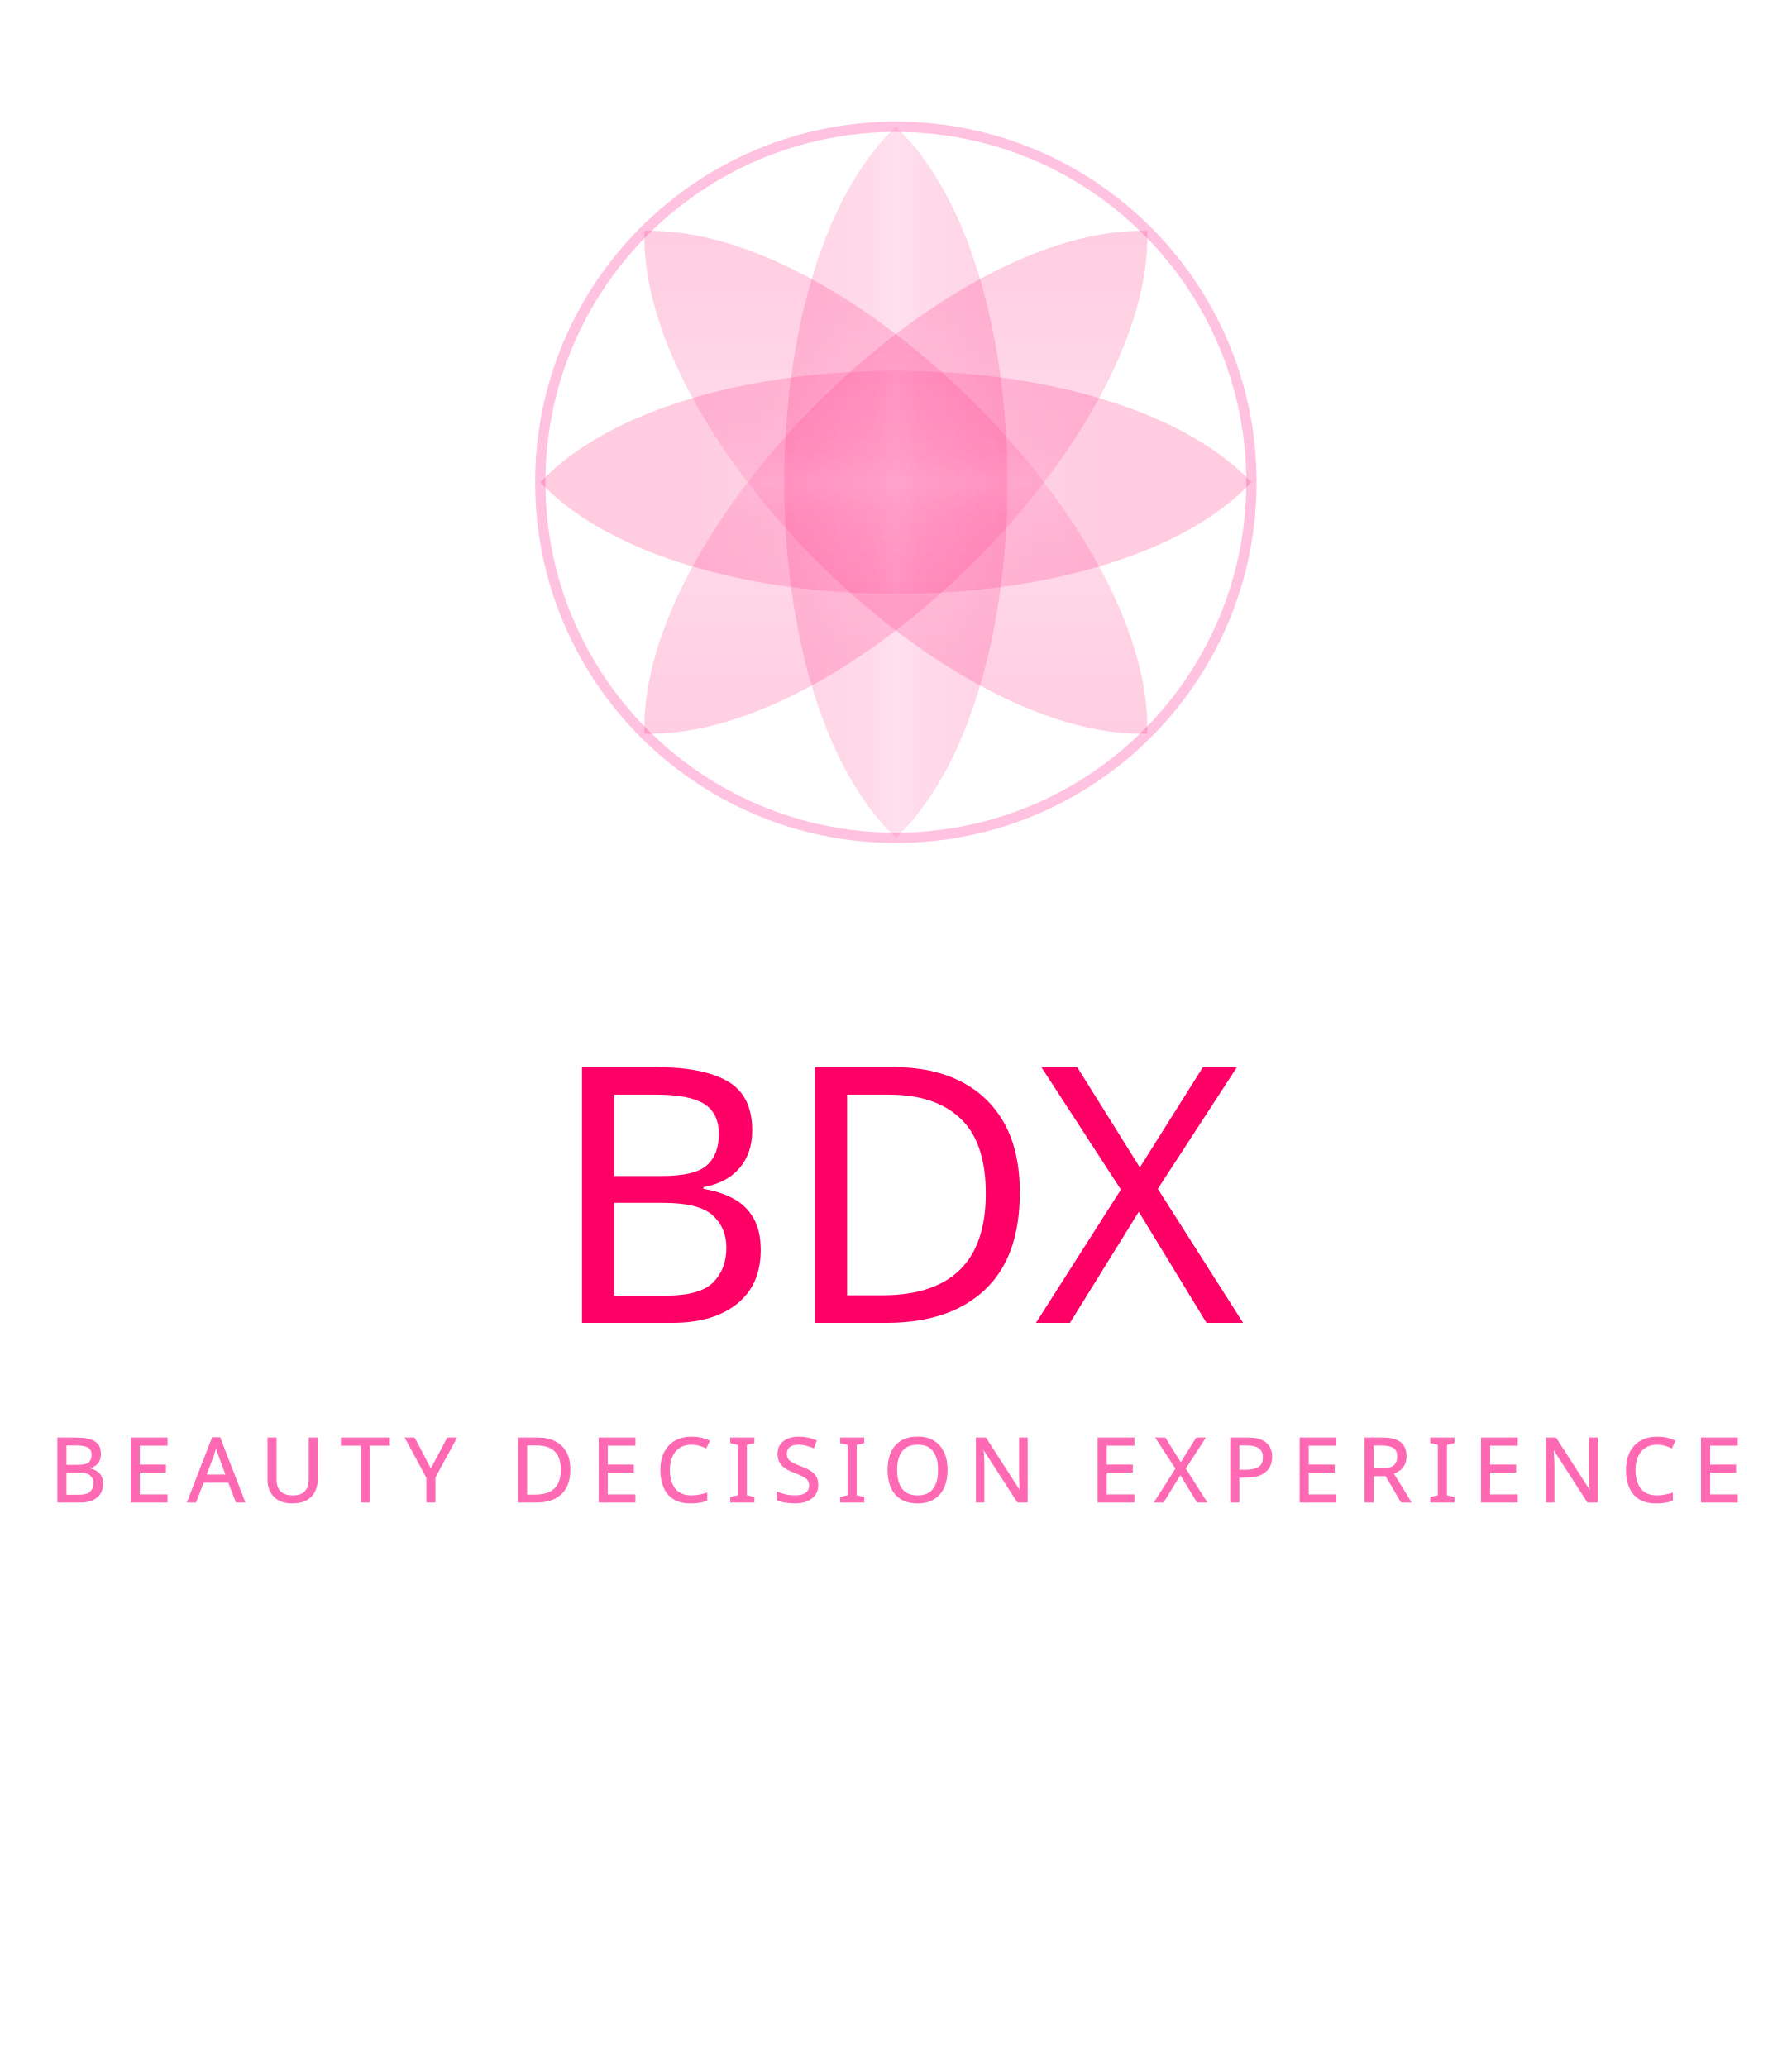
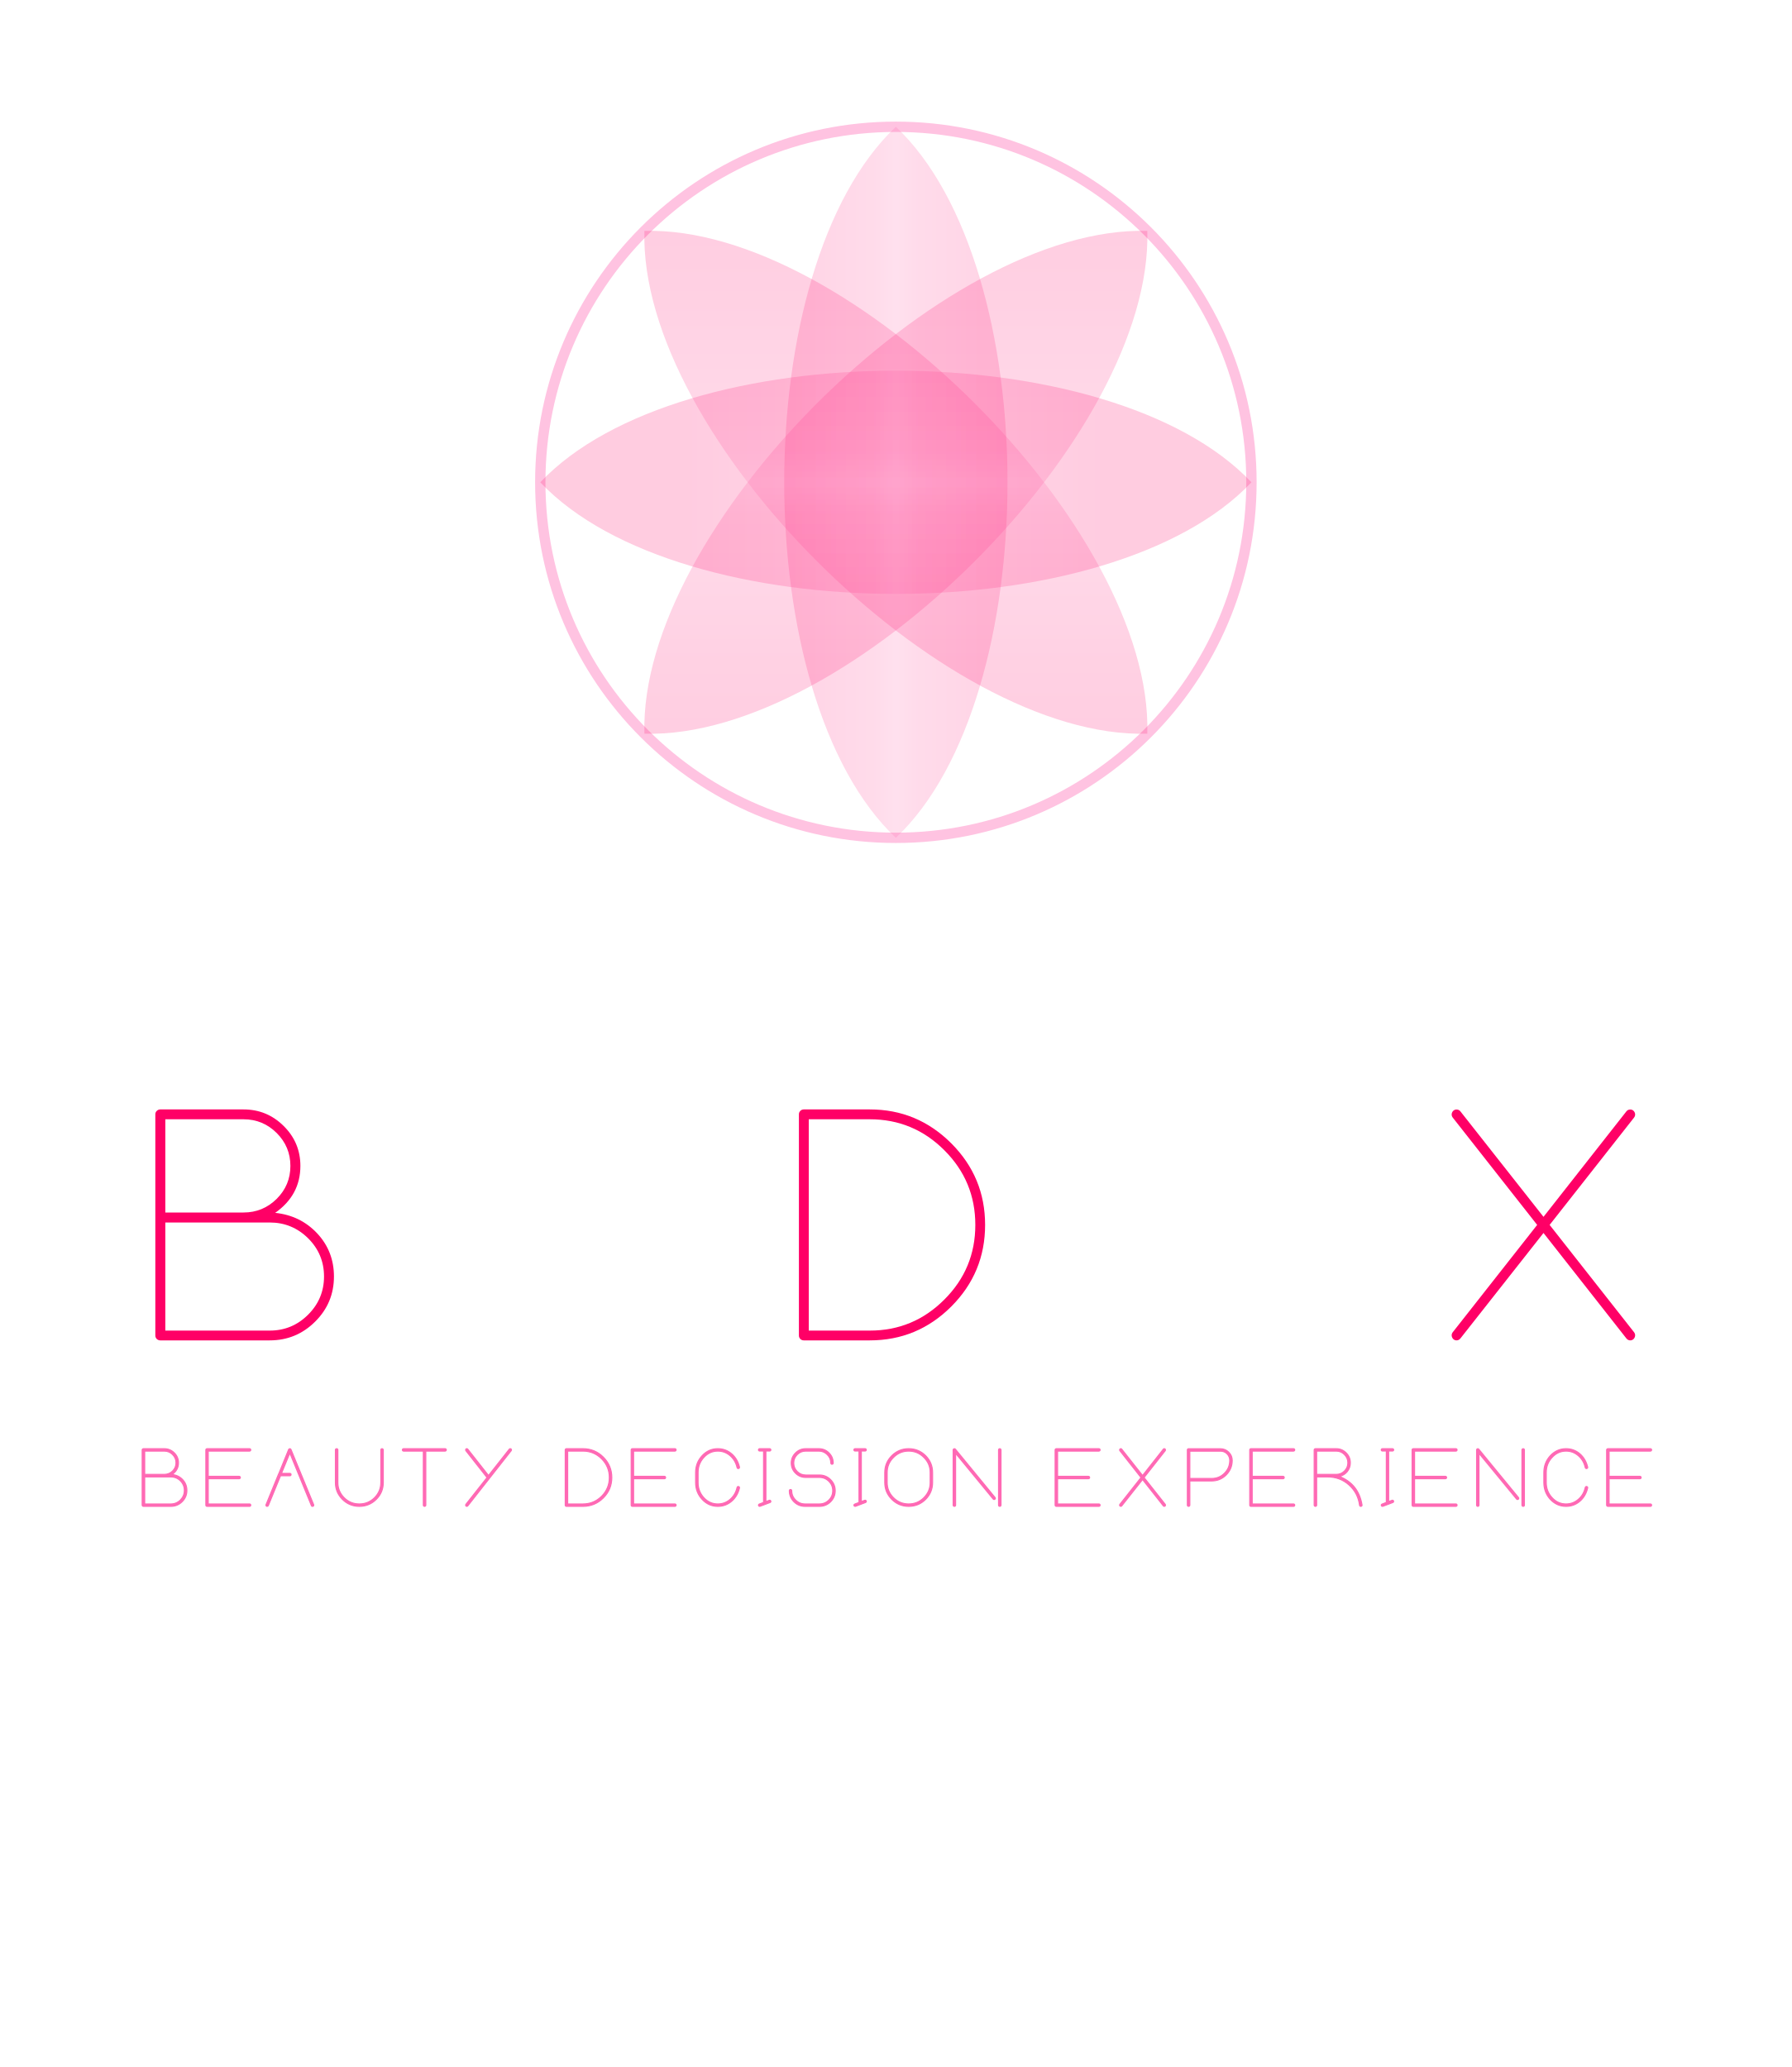
<svg xmlns="http://www.w3.org/2000/svg" viewBox="0 0 260 300">
  <defs>
    <linearGradient id="g0" gradientUnits="userSpaceOnUse" x1="50" y1="100" x2="150" y2="100">
      <stop offset="0%" stop-color="#FF0066" />
      <stop offset="20%" stop-color="#FF1A75" />
      <stop offset="45%" stop-color="#FF4D99" />
      <stop offset="50%" stop-color="#FF66AA" />
      <stop offset="55%" stop-color="#FF4D99" />
      <stop offset="80%" stop-color="#FF1A75" />
      <stop offset="100%" stop-color="#FF0066" />
    </linearGradient>
    <linearGradient id="g45" gradientUnits="userSpaceOnUse" x1="50" y1="50" x2="150" y2="150">
      <stop offset="0%" stop-color="#FF0066" />
      <stop offset="20%" stop-color="#FF1A75" />
      <stop offset="45%" stop-color="#FF4D99" />
      <stop offset="50%" stop-color="#FF66AA" />
      <stop offset="55%" stop-color="#FF4D99" />
      <stop offset="80%" stop-color="#FF1A75" />
      <stop offset="100%" stop-color="#FF0066" />
    </linearGradient>
    <linearGradient id="g90" gradientUnits="userSpaceOnUse" x1="100" y1="50" x2="100" y2="150">
      <stop offset="0%" stop-color="#FF0066" />
      <stop offset="20%" stop-color="#FF1A75" />
      <stop offset="45%" stop-color="#FF4D99" />
      <stop offset="50%" stop-color="#FF66AA" />
      <stop offset="55%" stop-color="#FF4D99" />
      <stop offset="80%" stop-color="#FF1A75" />
      <stop offset="100%" stop-color="#FF0066" />
    </linearGradient>
    <linearGradient id="g135" gradientUnits="userSpaceOnUse" x1="150" y1="50" x2="50" y2="150">
      <stop offset="0%" stop-color="#FF0066" />
      <stop offset="20%" stop-color="#FF1A75" />
      <stop offset="45%" stop-color="#FF4D99" />
      <stop offset="50%" stop-color="#FF66AA" />
      <stop offset="55%" stop-color="#FF4D99" />
      <stop offset="80%" stop-color="#FF1A75" />
      <stop offset="100%" stop-color="#FF0066" />
    </linearGradient>
  </defs>
  <svg x="70" y="10" width="120" height="120" viewBox="0 0 200 200">
    <circle cx="100" cy="100" r="86" fill="none" stroke="#FF69B4" stroke-width="2.5" stroke-opacity="0.4" />
    <path d="M 100,14 C 136,48 136,152 100,186 C 64,152 64,48 100,14 Z" fill="url(#g0)" fill-opacity="0.2" />
    <path d="M 100,14 C 136,48 136,152 100,186 C 64,152 64,48 100,14 Z" transform="rotate(45, 100, 100)" fill="url(#g45)" fill-opacity="0.2" />
    <path d="M 100,14 C 136,48 136,152 100,186 C 64,152 64,48 100,14 Z" transform="rotate(90, 100, 100)" fill="url(#g90)" fill-opacity="0.2" />
    <path d="M 100,14 C 136,48 136,152 100,186 C 64,152 64,48 100,14 Z" transform="rotate(135, 100, 100)" fill="url(#g135)" fill-opacity="0.2" />
  </svg>
-   <text x="130" y="192" text-anchor="middle" font-family="'116angmuburi', sans-serif" font-size="52" fill="#FF0066" textLength="220" lengthAdjust="spacing">BDX</text>
-   <text x="130" y="218" text-anchor="middle" font-family="'116angmuburi', sans-serif" font-size="13" fill="#FF69B4" letter-spacing="2.2" textLength="220" lengthAdjust="spacing" stroke="#FF69B4" stroke-width="0.15">BEAUTY DECISION EXPERIENCE</text>
+   <path d="M39.93 176.03Q43.59 176.41 46.03 179.01Q48.46 181.62 48.46 185.27Q48.46 189.11 45.73 191.82Q43.0 194.54 39.14 194.54H23.25Q22.97 194.54 22.75 194.34Q22.54 194.13 22.54 193.83V176.71V161.73Q22.54 161.43 22.75 161.23Q22.97 161.02 23.25 161.02H35.34Q38.74 161.02 41.16 163.42Q43.59 165.82 43.59 169.22Q43.59 173.46 39.93 176.03ZM23.99 162.45V175.98H35.34Q38.15 175.98 40.15 174.0Q42.14 172.02 42.14 169.22Q42.14 166.43 40.15 164.44Q38.15 162.45 35.34 162.45ZM39.14 193.12Q42.39 193.12 44.71 190.81Q47.02 188.5 47.02 185.27Q47.02 182.02 44.71 179.72Q42.39 177.43 39.14 177.43H35.34H23.99V193.12Z" fill="#FF0066" />
+   <path d="M126.22 161.02Q133.12 161.02 138.04 165.94Q142.95 170.85 142.95 177.78Q142.95 184.71 138.04 189.63Q133.12 194.54 126.22 194.54H116.64Q116.34 194.54 116.14 194.34Q115.93 194.13 115.93 193.83V161.73Q115.93 161.43 116.14 161.23Q116.34 161.02 116.64 161.02ZM126.22 193.12Q132.54 193.12 137.03 188.62Q141.53 184.13 141.53 177.78Q141.53 171.43 137.03 166.94Q132.54 162.45 126.22 162.45H117.36V193.12Z" fill="#FF0066" />
+   <path d="M237.0 161.18Q237.23 161.38 237.27 161.66Q237.31 161.94 237.13 162.19L224.87 177.78L237.13 193.37Q237.31 193.62 237.27 193.9Q237.23 194.18 237.0 194.39Q236.8 194.54 236.57 194.54Q236.24 194.54 236.01 194.26L223.98 178.95L211.92 194.26Q211.69 194.54 211.36 194.54Q211.13 194.54 210.93 194.39Q210.7 194.18 210.66 193.9Q210.62 193.62 210.8 193.37L223.06 177.78L210.8 162.19Q210.62 161.94 210.66 161.66Q210.7 161.38 210.93 161.18Q211.16 161.0 211.45 161.04Q211.74 161.07 211.92 161.3L223.98 176.61L236.01 161.3Q236.19 161.07 236.48 161.04Q236.78 161.0 237.0 161.18Z" fill="#FF0066" />
+   <path d="M24.98 214.01Q25.9 214.1 26.51 214.75Q27.12 215.4 27.12 216.32Q27.12 217.28 26.43 217.96Q25.75 218.63 24.79 218.63H20.81Q20.74 218.63 20.69 218.58Q20.63 218.53 20.63 218.46V214.18V210.43Q20.63 210.36 20.69 210.31Q20.74 210.26 20.81 210.26H23.83Q24.68 210.26 25.29 210.86Q25.9 211.46 25.9 212.31Q25.9 213.37 24.98 214.01ZM21.0 210.61V213.99H23.83Q24.54 213.99 25.04 213.5Q25.54 213.0 25.54 212.31Q25.54 211.61 25.04 211.11Q24.54 210.61 23.83 210.61ZM24.79 218.28Q25.6 218.28 26.18 217.7Q26.75 217.12 26.75 216.32Q26.75 215.51 26.18 214.93Q25.6 214.36 24.79 214.36H23.83H21.0V218.28Z" fill="#FF69B4" stroke="#FF69B4" stroke-width="0.15" />
+   <path d="M36.22 210.61H30.22V214.27H34.7Q34.77 214.27 34.83 214.32Q34.88 214.37 34.88 214.45Q34.88 214.52 34.83 214.57Q34.77 214.62 34.7 214.62H30.22V218.28H36.22Q36.29 218.28 36.34 218.33Q36.39 218.38 36.39 218.46Q36.39 218.53 36.34 218.58Q36.29 218.63 36.22 218.63H30.05Q29.97 218.63 29.92 218.58Q29.87 218.53 29.87 218.46V210.43Q29.87 210.36 29.92 210.31Q29.97 210.26 30.05 210.26H36.22Q36.29 210.26 36.34 210.31Q36.39 210.36 36.39 210.43Q36.39 210.51 36.34 210.56Q36.29 210.61 36.22 210.61Z" fill="#FF69B4" stroke="#FF69B4" stroke-width="0.15" />
+   <path d="M42.22 210.36 45.52 218.39Q45.54 218.46 45.52 218.52Q45.49 218.59 45.42 218.62Q45.35 218.65 45.28 218.62Q45.22 218.59 45.19 218.53L42.06 210.9L40.85 213.84H42.07Q42.14 213.84 42.19 213.89Q42.24 213.94 42.24 214.01Q42.24 214.09 42.19 214.14Q42.14 214.19 42.07 214.19H40.71L38.93 218.53Q38.87 218.63 38.76 218.63Q38.73 218.63 38.7 218.62Q38.63 218.59 38.6 218.52Q38.57 218.46 38.6 218.39L40.42 213.94Q40.42 213.94 40.43 213.94Q40.43 213.94 40.43 213.94L41.89 210.36Q41.95 210.26 42.06 210.26Q42.17 210.26 42.22 210.36Z" fill="#FF69B4" stroke="#FF69B4" stroke-width="0.15" />
+   <path d="M55.44 210.26Q55.51 210.26 55.56 210.31Q55.62 210.36 55.62 210.43V215.17Q55.62 216.6 54.6 217.62Q53.58 218.63 52.14 218.63Q50.71 218.63 49.69 217.62Q48.67 216.6 48.67 215.17V210.43Q48.67 210.36 48.72 210.31Q48.78 210.26 48.85 210.26Q48.92 210.26 48.98 210.31Q49.03 210.36 49.03 210.43V215.17Q49.03 216.45 49.94 217.37Q50.85 218.28 52.14 218.28Q53.43 218.28 54.35 217.37Q55.26 216.45 55.26 215.17V210.43Q55.26 210.36 55.31 210.31Q55.36 210.26 55.44 210.26Z" fill="#FF69B4" stroke="#FF69B4" stroke-width="0.15" />
+   <path d="M64.59 210.26Q64.66 210.26 64.71 210.31Q64.77 210.36 64.77 210.43Q64.77 210.51 64.71 210.56Q64.66 210.61 64.59 210.61H61.79V218.46Q61.79 218.53 61.73 218.58Q61.68 218.63 61.61 218.63Q61.53 218.63 61.48 218.58Q61.43 218.53 61.43 218.46V210.61H58.56Q58.49 210.61 58.44 210.56Q58.39 210.51 58.39 210.43Q58.39 210.36 58.44 210.31Q58.49 210.26 58.56 210.26Z" fill="#FF69B4" stroke="#FF69B4" stroke-width="0.15" />
+   <path d="M73.9 210.33Q73.95 210.27 74.02 210.26Q74.09 210.25 74.15 210.29Q74.21 210.34 74.22 210.41Q74.23 210.48 74.18 210.55L67.88 218.56Q67.82 218.63 67.74 218.63Q67.68 218.63 67.63 218.6Q67.58 218.55 67.57 218.48Q67.56 218.41 67.6 218.34L70.67 214.45L67.6 210.55Q67.56 210.48 67.57 210.41Q67.58 210.34 67.63 210.29Q67.69 210.25 67.76 210.26Q67.84 210.27 67.88 210.33L70.89 214.15Z" fill="#FF69B4" stroke="#FF69B4" stroke-width="0.15" />
+   <path d="M84.59 210.26Q86.32 210.26 87.55 211.48Q88.78 212.71 88.78 214.45Q88.78 216.18 87.55 217.41Q86.32 218.63 84.59 218.63H82.2Q82.12 218.63 82.07 218.58Q82.02 218.53 82.02 218.46V210.43Q82.02 210.36 82.07 210.31Q82.12 210.26 82.2 210.26ZM84.59 218.28Q86.17 218.28 87.3 217.16Q88.42 216.03 88.42 214.45Q88.42 212.86 87.3 211.73Q86.17 210.61 84.59 210.61H82.38V218.28Z" fill="#FF69B4" stroke="#FF69B4" stroke-width="0.15" />
+   <path d="M97.93 210.61H91.94V214.27H96.42Q96.49 214.27 96.54 214.32Q96.59 214.37 96.59 214.45Q96.59 214.52 96.54 214.57Q96.49 214.62 96.42 214.62H91.94V218.28H97.93Q98.01 218.28 98.06 218.33Q98.11 218.38 98.11 218.46Q98.11 218.53 98.06 218.58Q98.01 218.63 97.93 218.63H91.76Q91.69 218.63 91.64 218.58Q91.59 218.53 91.59 218.46V210.43Q91.59 210.36 91.64 210.31Q91.69 210.26 91.76 210.26H97.93Q98.01 210.26 98.06 210.31Q98.11 210.36 98.11 210.43Q98.11 210.51 98.06 210.56Q98.01 210.61 97.93 210.61Z" fill="#FF69B4" stroke="#FF69B4" stroke-width="0.15" />
+   <path d="M104.16 210.61Q102.98 210.61 102.14 211.53Q101.3 212.44 101.3 213.72V215.17Q101.3 216.45 102.14 217.37Q102.98 218.28 104.16 218.28Q105.17 218.28 105.94 217.62Q106.71 216.96 106.96 215.88Q106.98 215.81 107.04 215.77Q107.1 215.73 107.17 215.75Q107.24 215.77 107.28 215.82Q107.33 215.88 107.31 215.96Q107.03 217.16 106.16 217.9Q105.3 218.63 104.16 218.63Q102.83 218.63 101.89 217.62Q100.94 216.6 100.94 215.17V213.72Q100.94 212.29 101.89 211.27Q102.83 210.26 104.16 210.26Q105.3 210.26 106.16 210.99Q107.03 211.73 107.31 212.93Q107.33 213.01 107.28 213.07Q107.24 213.12 107.17 213.14Q107.1 213.16 107.04 213.12Q106.98 213.08 106.96 213.01Q106.71 211.93 105.94 211.27Q105.17 210.61 104.16 210.61Z" fill="#FF69B4" stroke="#FF69B4" stroke-width="0.15" />
+   <path d="M110.23 210.6Q110.16 210.6 110.11 210.55Q110.06 210.5 110.06 210.43Q110.06 210.36 110.11 210.31Q110.16 210.26 110.23 210.26H111.69Q111.76 210.26 111.81 210.31Q111.86 210.36 111.86 210.43Q111.86 210.5 111.81 210.55Q111.76 210.6 111.69 210.6H111.14V217.93L111.63 217.75Q111.7 217.72 111.76 217.75Q111.82 217.78 111.85 217.85Q111.87 217.92 111.85 217.98Q111.82 218.04 111.75 218.07L111.04 218.34Q111.03 218.34 111.02 218.35L110.29 218.62Q110.26 218.63 110.23 218.63Q110.13 218.63 110.07 218.52Q110.05 218.46 110.08 218.39Q110.1 218.33 110.17 218.3L110.8 218.06V210.6Z" fill="#FF69B4" stroke="#FF69B4" stroke-width="0.15" />
+   <path d="M116.82 218.63Q115.88 218.63 115.21 217.97Q114.54 217.3 114.54 216.36Q114.54 216.28 114.59 216.23Q114.65 216.18 114.72 216.18Q114.79 216.18 114.84 216.23Q114.89 216.28 114.89 216.36Q114.89 217.15 115.46 217.71Q116.02 218.28 116.82 218.28H118.91Q119.71 218.28 120.28 217.71Q120.84 217.15 120.84 216.36Q120.84 215.56 120.28 215.0Q119.71 214.43 118.91 214.43H116.92Q116.05 214.43 115.44 213.82Q114.82 213.21 114.82 212.34Q114.82 211.48 115.44 210.87Q116.05 210.26 116.92 210.26H118.82Q119.69 210.26 120.3 210.87Q120.91 211.48 120.91 212.34Q120.91 212.42 120.86 212.47Q120.81 212.52 120.73 212.52Q120.66 212.52 120.61 212.47Q120.56 212.42 120.56 212.34Q120.56 211.63 120.04 211.12Q119.53 210.61 118.82 210.61H116.92Q116.2 210.61 115.69 211.12Q115.18 211.63 115.18 212.34Q115.18 213.06 115.69 213.57Q116.2 214.08 116.92 214.08H118.91Q119.86 214.08 120.53 214.75Q121.2 215.42 121.2 216.36Q121.2 217.3 120.53 217.97Q119.86 218.63 118.91 218.63Z" fill="#FF69B4" stroke="#FF69B4" stroke-width="0.15" />
+   <path d="M124.08 210.6Q124.01 210.6 123.96 210.55Q123.91 210.5 123.91 210.43Q123.91 210.36 123.96 210.31Q124.01 210.26 124.08 210.26H125.54Q125.61 210.26 125.66 210.31Q125.71 210.36 125.71 210.43Q125.71 210.5 125.66 210.55Q125.61 210.6 125.54 210.6H124.99V217.93L125.48 217.75Q125.55 217.72 125.61 217.75Q125.68 217.78 125.7 217.85Q125.73 217.92 125.7 217.98Q125.67 218.04 125.6 218.07L124.89 218.34Q124.88 218.34 124.87 218.35L124.15 218.62Q124.11 218.63 124.08 218.63Q123.98 218.63 123.92 218.52Q123.9 218.46 123.93 218.39Q123.96 218.33 124.03 218.3L124.65 218.06V210.6Z" fill="#FF69B4" stroke="#FF69B4" stroke-width="0.15" />
+   <path d="M131.86 210.26Q133.3 210.26 134.32 211.27Q135.33 212.29 135.33 213.72V215.17Q135.33 216.6 134.32 217.62Q133.3 218.63 131.86 218.63Q130.43 218.63 129.41 217.62Q128.39 216.6 128.39 215.17V213.72Q128.39 212.29 129.41 211.27Q130.43 210.26 131.86 210.26ZM134.98 215.17V213.72Q134.98 212.44 134.06 211.53Q133.15 210.61 131.86 210.61Q130.57 210.61 129.66 211.53Q128.74 212.44 128.74 213.72V215.17Q128.74 216.45 129.66 217.37Q130.57 218.28 131.86 218.28Q133.15 218.28 134.06 217.37Q134.98 216.45 134.98 215.17Z" fill="#FF69B4" stroke="#FF69B4" stroke-width="0.15" />
+   <path d="M145.08 210.26Q145.15 210.26 145.2 210.31Q145.26 210.36 145.26 210.43V218.46Q145.26 218.53 145.2 218.58Q145.15 218.63 145.08 218.63Q145.01 218.63 144.95 218.58Q144.9 218.53 144.9 218.46V210.43Q144.9 210.36 144.95 210.31Q145.01 210.26 145.08 210.26ZM138.63 210.32 144.4 217.35Q144.45 217.4 144.44 217.48Q144.43 217.55 144.38 217.59Q144.31 217.64 144.24 217.64Q144.17 217.63 144.12 217.57L138.67 210.94V218.46Q138.67 218.53 138.62 218.58Q138.57 218.63 138.49 218.63Q138.42 218.63 138.37 218.58Q138.31 218.53 138.31 218.46V210.43Q138.31 210.32 138.44 210.27Q138.55 210.23 138.63 210.32Z" fill="#FF69B4" stroke="#FF69B4" stroke-width="0.15" />
+   <path d="M159.46 210.61H153.47V214.27H157.94Q158.02 214.27 158.07 214.32Q158.12 214.37 158.12 214.45Q158.12 214.52 158.07 214.57Q158.02 214.62 157.94 214.62H153.47V218.28H159.46Q159.54 218.28 159.59 218.33Q159.64 218.38 159.64 218.46Q159.64 218.53 159.59 218.58Q159.54 218.63 159.46 218.63H153.29Q153.21 218.63 153.16 218.58Q153.11 218.53 153.11 218.46V210.43Q153.11 210.36 153.16 210.31Q153.21 210.26 153.29 210.26H159.46Q159.54 210.26 159.59 210.31Q159.64 210.36 159.64 210.43Q159.64 210.51 159.59 210.56Q159.54 210.61 159.46 210.61Z" fill="#FF69B4" stroke="#FF69B4" stroke-width="0.15" />
+   <path d="M169.05 210.29Q169.11 210.34 169.12 210.41Q169.13 210.48 169.09 210.55L166.02 214.45L169.09 218.34Q169.13 218.41 169.12 218.48Q169.11 218.55 169.05 218.6Q169.0 218.63 168.95 218.63Q168.86 218.63 168.81 218.56L165.8 214.74L162.78 218.56Q162.73 218.63 162.64 218.63Q162.59 218.63 162.54 218.6Q162.48 218.55 162.47 218.48Q162.46 218.41 162.5 218.34L165.57 214.45L162.5 210.55Q162.46 210.48 162.47 210.41Q162.48 210.34 162.54 210.29Q162.59 210.25 162.67 210.26Q162.74 210.27 162.78 210.33L165.8 214.15L168.81 210.33Q168.85 210.27 168.92 210.26Q169.0 210.25 169.05 210.29Z" fill="#FF69B4" stroke="#FF69B4" stroke-width="0.15" />
+   <path d="M177.11 210.27Q177.81 210.27 178.31 210.77Q178.81 211.27 178.81 211.96Q178.81 213.19 177.94 214.07Q177.07 214.94 175.84 214.94H172.66V218.46Q172.66 218.53 172.6 218.58Q172.55 218.63 172.48 218.63Q172.4 218.63 172.35 218.58Q172.3 218.53 172.3 218.46V214.76V210.45V210.43Q172.3 210.36 172.35 210.31Q172.4 210.26 172.48 210.26Q172.51 210.26 172.53 210.27ZM175.84 214.58Q176.92 214.58 177.68 213.82Q178.45 213.05 178.45 211.96Q178.45 211.41 178.06 211.01Q177.67 210.62 177.11 210.62H172.66V214.58Z" fill="#FF69B4" stroke="#FF69B4" stroke-width="0.15" />
+   <path d="M187.7 210.61H181.71V214.27H186.18Q186.26 214.27 186.31 214.32Q186.36 214.37 186.36 214.45Q186.36 214.52 186.31 214.57Q186.26 214.62 186.18 214.62H181.71V218.28H187.7Q187.77 218.28 187.83 218.33Q187.88 218.38 187.88 218.46Q187.88 218.53 187.83 218.58Q187.77 218.63 187.7 218.63H181.53Q181.45 218.63 181.4 218.58Q181.35 218.53 181.35 218.46V210.43Q181.35 210.36 181.4 210.31Q181.45 210.26 181.53 210.26H187.7Q187.77 210.26 187.83 210.31Q187.88 210.36 187.88 210.43Q187.88 210.51 187.83 210.56Q187.77 210.61 187.7 210.61Z" fill="#FF69B4" stroke="#FF69B4" stroke-width="0.15" />
+   <path d="M194.37 214.29Q197.15 215.38 197.65 218.44Q197.66 218.51 197.61 218.57Q197.57 218.62 197.49 218.63Q197.48 218.63 197.47 218.63Q197.4 218.63 197.35 218.59Q197.3 218.55 197.29 218.48Q197.05 216.68 195.75 215.52Q194.45 214.36 192.67 214.36H191.06V218.46Q191.06 218.53 191.01 218.58Q190.96 218.63 190.88 218.63Q190.81 218.63 190.76 218.58Q190.7 218.53 190.7 218.46V214.18V210.43Q190.7 210.36 190.76 210.31Q190.81 210.26 190.88 210.26H193.9Q194.74 210.26 195.34 210.86Q195.95 211.46 195.95 212.31Q195.95 213.03 195.51 213.58Q195.07 214.12 194.37 214.29ZM191.06 213.99H192.67H193.9Q194.6 213.99 195.09 213.5Q195.59 213.0 195.59 212.31Q195.59 211.61 195.09 211.11Q194.6 210.61 193.9 210.61H191.06Z" fill="#FF69B4" stroke="#FF69B4" stroke-width="0.15" />
+   <path d="M200.6 210.6Q200.53 210.6 200.48 210.55Q200.43 210.5 200.43 210.43Q200.43 210.36 200.48 210.31Q200.53 210.26 200.6 210.26H202.06Q202.13 210.26 202.19 210.31Q202.24 210.36 202.24 210.43Q202.24 210.5 202.19 210.55Q202.13 210.6 202.06 210.6H201.51V217.93L202.0 217.75Q202.07 217.72 202.13 217.75Q202.2 217.78 202.22 217.85Q202.25 217.92 202.22 217.98Q202.19 218.04 202.12 218.07L201.42 218.34Q201.4 218.34 201.39 218.35L200.67 218.62Q200.64 218.63 200.6 218.63Q200.5 218.63 200.45 218.52Q200.42 218.46 200.45 218.39Q200.48 218.33 200.55 218.3L201.17 218.06V210.6Z" fill="#FF69B4" stroke="#FF69B4" stroke-width="0.15" />
+   <path d="M211.26 210.61H205.27V214.27H209.74Q209.82 214.27 209.87 214.32Q209.92 214.37 209.92 214.45Q209.92 214.52 209.87 214.57Q209.82 214.62 209.74 214.62H205.27V218.28H211.26Q211.34 218.28 211.39 218.33Q211.44 218.38 211.44 218.46Q211.44 218.53 211.39 218.58Q211.34 218.63 211.26 218.63H205.09Q205.01 218.63 204.96 218.58Q204.91 218.53 204.91 218.46V210.43Q204.91 210.36 204.96 210.31Q205.01 210.26 205.09 210.26H211.26Q211.34 210.26 211.39 210.31Q211.44 210.36 211.44 210.43Q211.44 210.51 211.39 210.56Q211.34 210.61 211.26 210.61Z" fill="#FF69B4" stroke="#FF69B4" stroke-width="0.15" />
+   <path d="M221.03 210.26Q221.1 210.26 221.16 210.31Q221.21 210.36 221.21 210.43V218.46Q221.21 218.53 221.16 218.58Q221.1 218.63 221.03 218.63Q220.96 218.63 220.91 218.58Q220.85 218.53 220.85 218.46V210.43Q220.85 210.36 220.91 210.31Q220.96 210.26 221.03 210.26ZM214.58 210.32 220.35 217.35Q220.4 217.4 220.39 217.48Q220.38 217.55 220.33 217.59Q220.26 217.64 220.19 217.64Q220.12 217.63 220.07 217.57L214.62 210.94V218.46Q214.62 218.53 214.57 218.58Q214.52 218.63 214.44 218.63Q214.37 218.63 214.32 218.58Q214.27 218.53 214.27 218.46V210.43Q214.27 210.32 214.39 210.27Q214.5 210.23 214.58 210.32Z" fill="#FF69B4" stroke="#FF69B4" stroke-width="0.15" />
+   <path d="M227.25 210.61Q226.07 210.61 225.23 211.53Q224.38 212.44 224.38 213.72V215.17Q224.38 216.45 225.23 217.37Q226.07 218.28 227.25 218.28Q228.25 218.28 229.02 217.62Q229.8 216.96 230.04 215.88Q230.06 215.81 230.12 215.77Q230.18 215.73 230.26 215.75Q230.33 215.77 230.37 215.82Q230.41 215.88 230.39 215.96Q230.11 217.16 229.25 217.9Q228.39 218.63 227.25 218.63Q225.92 218.63 224.97 217.62Q224.03 216.6 224.03 215.17V213.72Q224.03 212.29 224.97 211.27Q225.92 210.26 227.25 210.26Q228.39 210.26 229.25 210.99Q230.11 211.73 230.39 212.93Q230.41 213.01 230.37 213.07Q230.33 213.12 230.26 213.14Q230.18 213.16 230.12 213.12Q230.06 213.08 230.04 213.01Q229.8 211.93 229.02 211.27Q228.25 210.61 227.25 210.61Z" fill="#FF69B4" stroke="#FF69B4" stroke-width="0.15" />
+   <path d="M239.49 210.61H233.5V214.27H237.98Q238.05 214.27 238.1 214.32Q238.15 214.37 238.15 214.45Q238.15 214.52 238.1 214.57Q238.05 214.62 237.98 214.62H233.5V218.28H239.49Q239.57 218.28 239.62 218.33Q239.67 218.38 239.67 218.46Q239.67 218.53 239.62 218.58Q239.57 218.63 239.49 218.63H233.32Q233.25 218.63 233.2 218.58Q233.14 218.53 233.14 218.46V210.43Q233.14 210.36 233.2 210.31Q233.25 210.26 233.32 210.26H239.49Q239.57 210.26 239.62 210.31Q239.67 210.36 239.67 210.43Q239.67 210.51 239.62 210.56Q239.57 210.61 239.49 210.61Z" fill="#FF69B4" stroke="#FF69B4" stroke-width="0.15" />
</svg>
